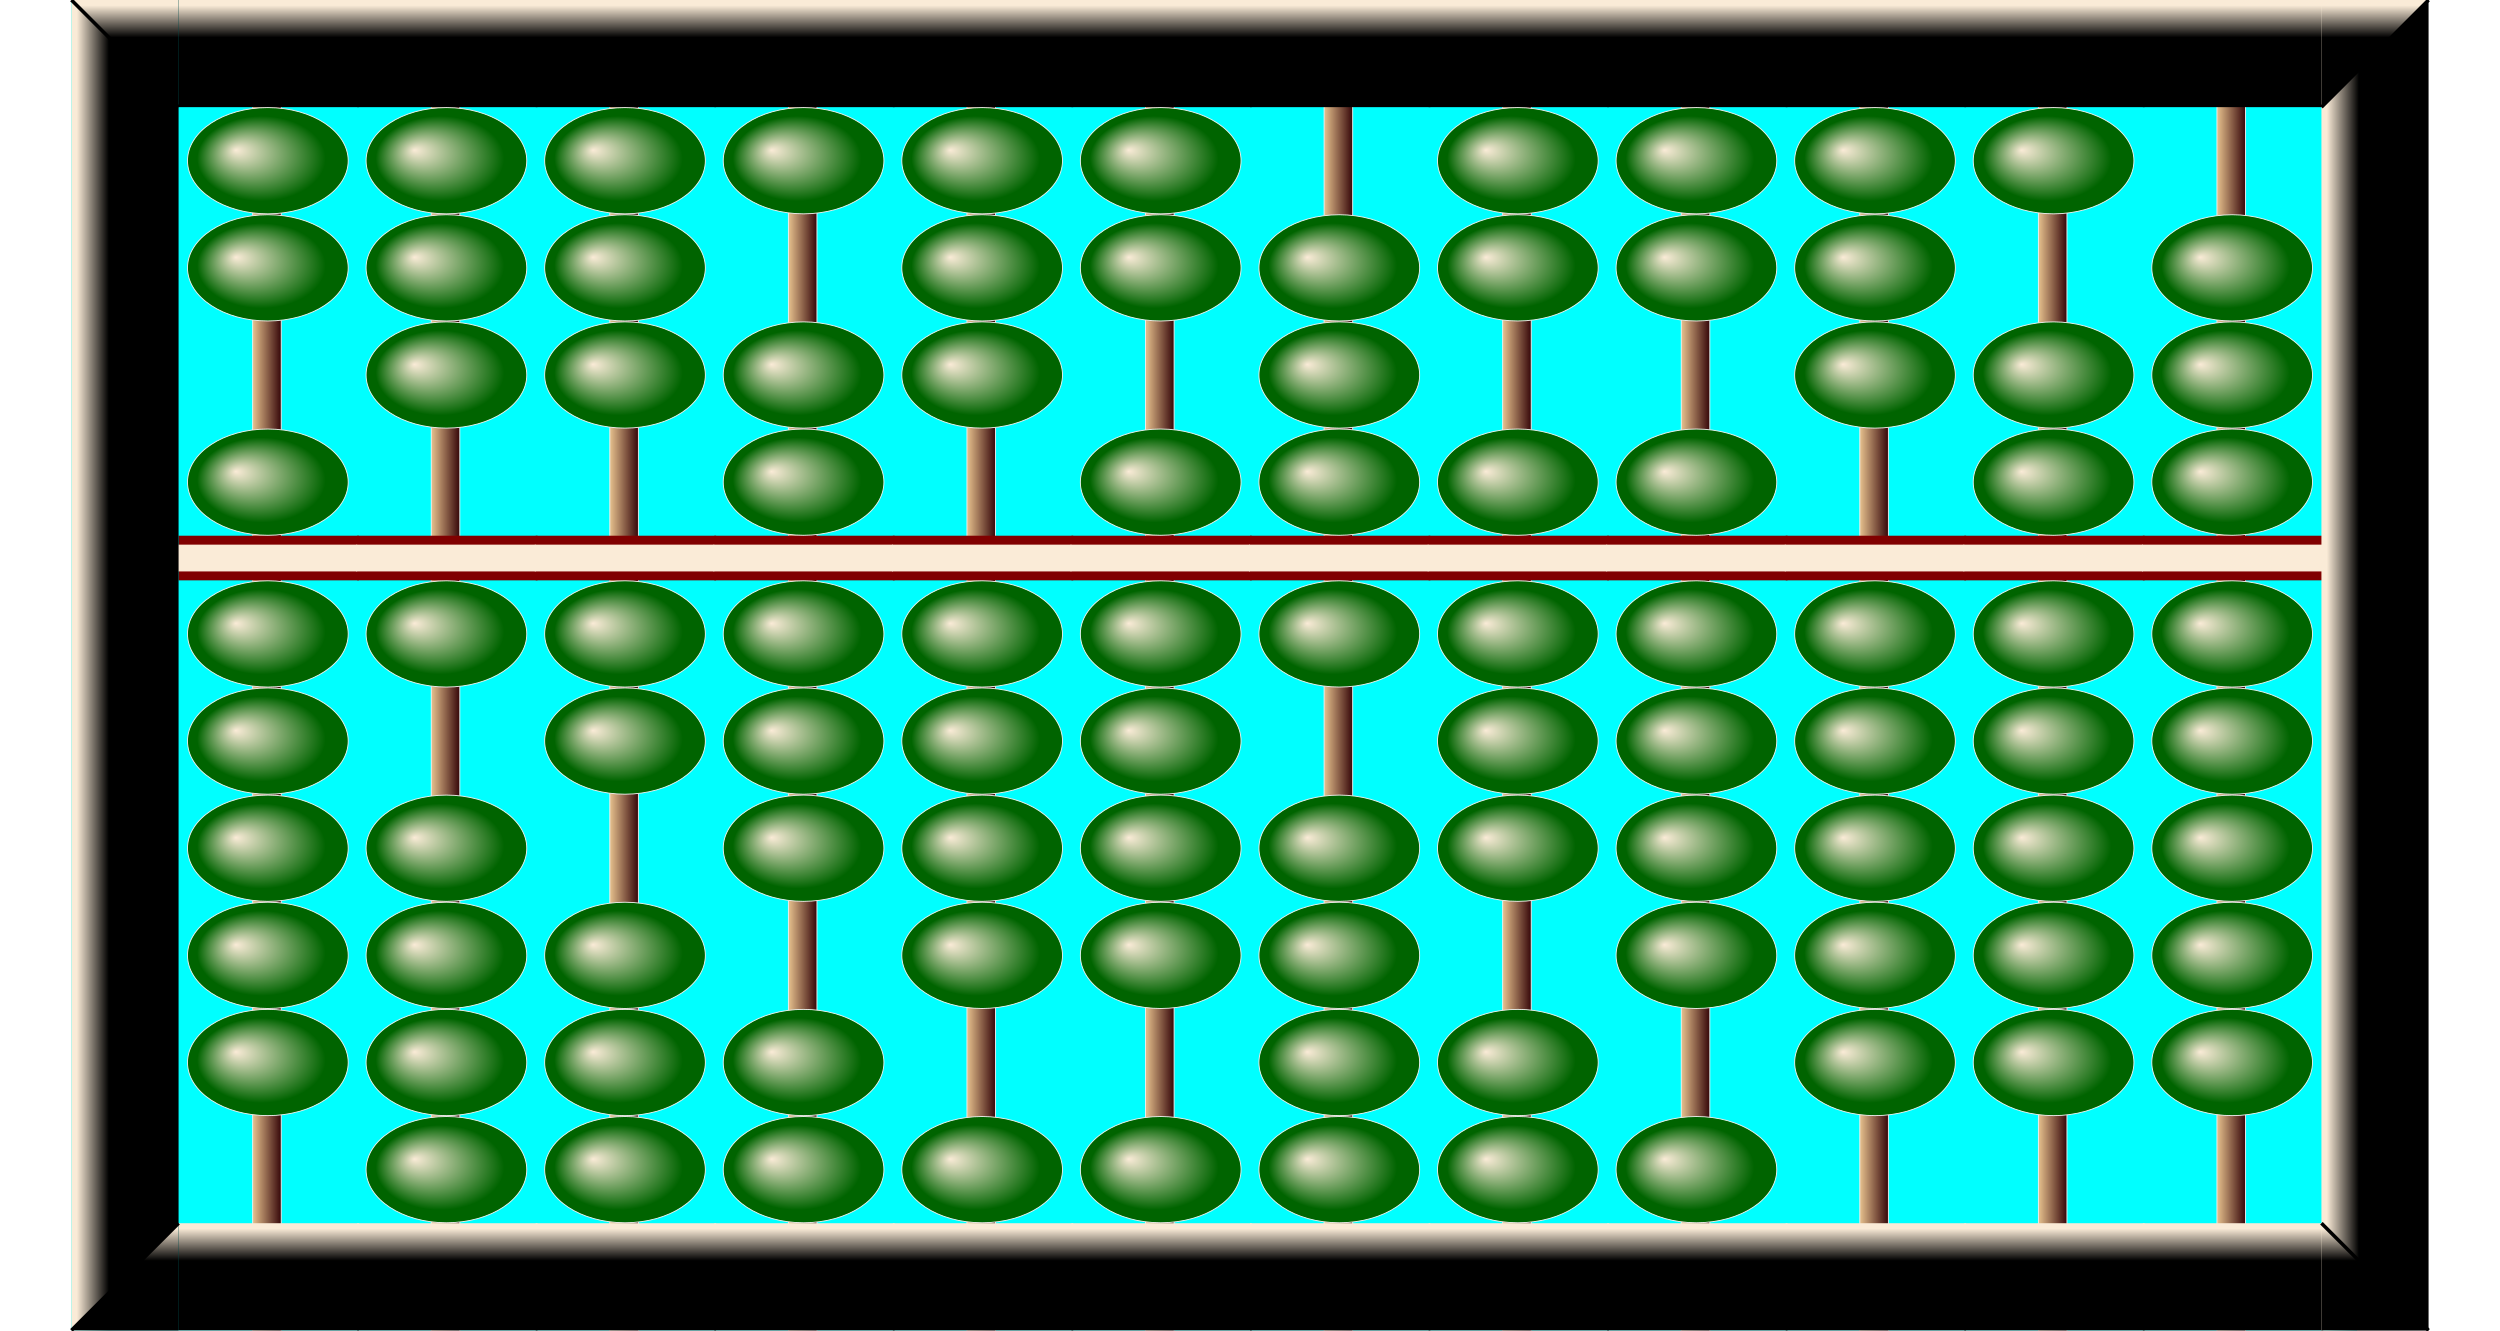
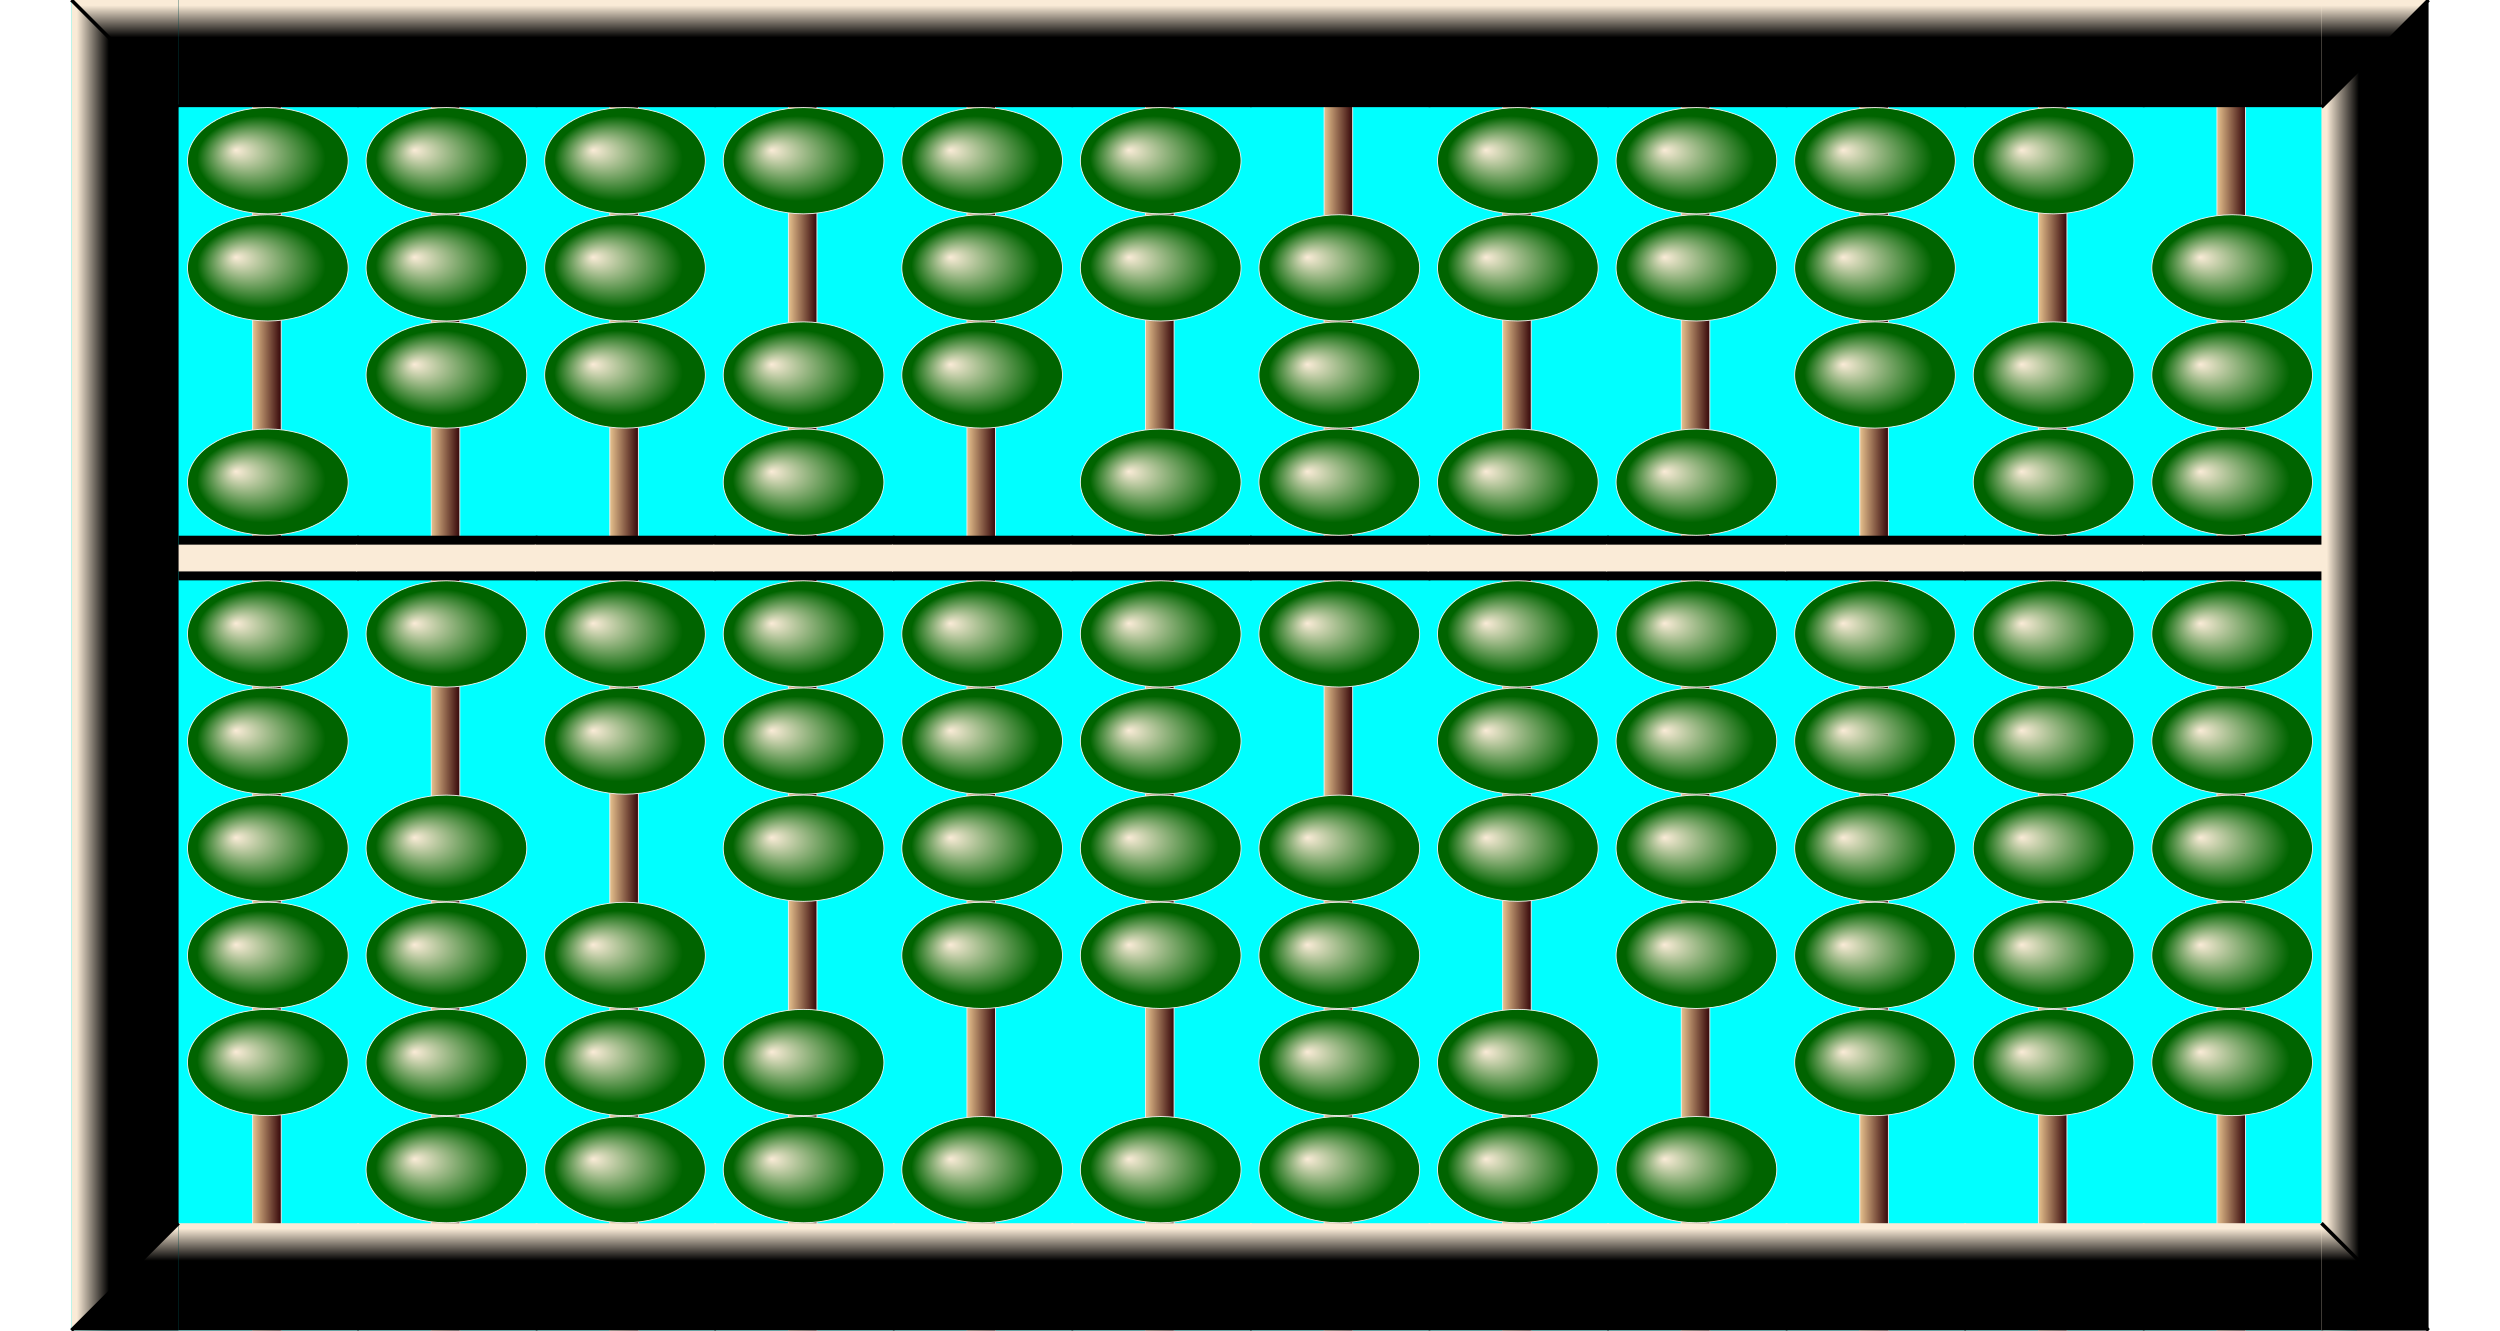
<svg xmlns="http://www.w3.org/2000/svg" x="0px" y="0px" width="700.0px" height="372.5px" viewBox="0 0 2800 1490">
  <style>
.names {;
font: bold 80px mono;
fill: Gold;
}
</style>
  <defs>
    <radialGradient id="grad1" cx="50%" cy="50%" r="50%" fx="30%" fy="40%">
      <stop offset="0%" stop-color="antiquewhite" />
      <stop offset="80%" stop-color="Darkgreen" />
    </radialGradient>
    <linearGradient id="rodgrad">
      <stop offset="5%" stop-color="BurlyWood" />
      <stop offset="95%" stop-color="#3f1010" />
    </linearGradient>
    <linearGradient id="framegrad">
      <stop offset="5%" stop-color="AntiqueWhite" />
      <stop offset="35%" stop-color="Black" />
    </linearGradient>
    <linearGradient id="framegrad2" gradientTransform="rotate(90)">
      <stop offset="5%" stop-color="AntiqueWhite" />
      <stop offset="35%" stop-color="Black" />
    </linearGradient>
    <linearGradient id="jap1">
      <stop offset="5%" stop-color="BurlyWood" />
      <stop offset="95%" stop-color="#3f0010" />
    </linearGradient>
    <linearGradient id="jap2">
      <stop offset="5%" stop-color="#250000" />
      <stop offset="95%" stop-color="Peru" />
    </linearGradient>
    <g id="bead">
      <polygon fill="url(#jap1)" stroke="#F2F2F2" points="80,0 5,60 195,60 119,0" />
      <polygon fill="url(#jap2)" stroke="#F2F2F2" points="119,120 195,60 5,60 80,120" />
    </g>
    <g id="bead2">
      <ellipse cx="100" cy="60" rx="90" ry="59.5" fill="url(#grad1)" stroke="#F2F2F2" />
    </g>
    <g id="frame">
      <rect y="0" fill="url(#framegrad2)" width="202" height="120" />
    </g>
    <g id="bar">
-       <rect x="0" y="0" width="202" height="50" fill="Maroon" />
+       <rect x="0" y="0" width="202" height="50" fill="Black" />
      <rect x="-1" y="10" fill="AntiqueWhite" width="202" height="30" />
    </g>
    <g id="bardot">
      <use href="#bar" />
+       <circle cx="100" cy="25" r="12" stroke="black" stroke-width="3" fill="green" />
+     </g>
+     <g id="barc">
+       <rect x="0" y="0" width="202" height="50" fill="url(#framegrad2)" />
+     </g>
+     <g id="barcdot">
+       <use href="#barc" />
      <circle cx="100" cy="25" r="12" stroke="black" stroke-width="3" fill="green" />
    </g>
  </defs>
  <rect width="2560" height="1490" x="80" y="0" fill="Cyan" />
  <rect x="283" y="0.5" fill="url(#rodgrad)" stroke="#F2F2F2" width="32" height="1490" />
  <use href="#frame" x="200" y="0" />
  <use href="#frame" x="200" y="1370" />
  <use href="#bar" x="200" y="600" />
  <use href="#bead2" x="200" y="120" />
  <use href="#bead2" x="200" y="240" />
  <use href="#bead2" x="200" y="480" />
  <use href="#bead2" x="200" y="650" />
  <use href="#bead2" x="200" y="770" />
  <use href="#bead2" x="200" y="890" />
  <use href="#bead2" x="200" y="1010" />
  <use href="#bead2" x="200" y="1130" />
  <rect x="483" y="0.5" fill="url(#rodgrad)" stroke="#F2F2F2" width="32" height="1490" />
  <use href="#frame" x="400" y="0" />
  <use href="#frame" x="400" y="1370" />
  <use href="#bar" x="400" y="600" />
  <use href="#bead2" x="400" y="120" />
  <use href="#bead2" x="400" y="240" />
  <use href="#bead2" x="400" y="360" />
  <use href="#bead2" x="400" y="650" />
  <use href="#bead2" x="400" y="890" />
  <use href="#bead2" x="400" y="1010" />
  <use href="#bead2" x="400" y="1130" />
  <use href="#bead2" x="400" y="1250" />
  <rect x="683" y="0.5" fill="url(#rodgrad)" stroke="#F2F2F2" width="32" height="1490" />
  <use href="#frame" x="600" y="0" />
  <use href="#frame" x="600" y="1370" />
  <use href="#bar" x="600" y="600" />
  <use href="#bead2" x="600" y="120" />
  <use href="#bead2" x="600" y="240" />
  <use href="#bead2" x="600" y="360" />
  <use href="#bead2" x="600" y="650" />
  <use href="#bead2" x="600" y="770" />
  <use href="#bead2" x="600" y="1010" />
  <use href="#bead2" x="600" y="1130" />
  <use href="#bead2" x="600" y="1250" />
  <rect x="883" y="0.5" fill="url(#rodgrad)" stroke="#F2F2F2" width="32" height="1490" />
  <use href="#frame" x="800" y="0" />
  <use href="#frame" x="800" y="1370" />
  <use href="#bar" x="800" y="600" />
  <use href="#bead2" x="800" y="120" />
  <use href="#bead2" x="800" y="360" />
  <use href="#bead2" x="800" y="480" />
  <use href="#bead2" x="800" y="650" />
  <use href="#bead2" x="800" y="770" />
  <use href="#bead2" x="800" y="890" />
  <use href="#bead2" x="800" y="1130" />
  <use href="#bead2" x="800" y="1250" />
  <rect x="1083" y="0.5" fill="url(#rodgrad)" stroke="#F2F2F2" width="32" height="1490" />
  <use href="#frame" x="1000" y="0" />
  <use href="#frame" x="1000" y="1370" />
  <use href="#bar" x="1000" y="600" />
  <use href="#bead2" x="1000" y="120" />
  <use href="#bead2" x="1000" y="240" />
  <use href="#bead2" x="1000" y="360" />
  <use href="#bead2" x="1000" y="650" />
  <use href="#bead2" x="1000" y="770" />
  <use href="#bead2" x="1000" y="890" />
  <use href="#bead2" x="1000" y="1010" />
  <use href="#bead2" x="1000" y="1250" />
  <rect x="1283" y="0.5" fill="url(#rodgrad)" stroke="#F2F2F2" width="32" height="1490" />
  <use href="#frame" x="1200" y="0" />
  <use href="#frame" x="1200" y="1370" />
  <use href="#bar" x="1200" y="600" />
  <use href="#bead2" x="1200" y="120" />
  <use href="#bead2" x="1200" y="240" />
  <use href="#bead2" x="1200" y="480" />
  <use href="#bead2" x="1200" y="650" />
  <use href="#bead2" x="1200" y="770" />
  <use href="#bead2" x="1200" y="890" />
  <use href="#bead2" x="1200" y="1010" />
  <use href="#bead2" x="1200" y="1250" />
  <rect x="1483" y="0.5" fill="url(#rodgrad)" stroke="#F2F2F2" width="32" height="1490" />
  <use href="#frame" x="1400" y="0" />
  <use href="#frame" x="1400" y="1370" />
  <use href="#bar" x="1400" y="600" />
  <use href="#bead2" x="1400" y="240" />
  <use href="#bead2" x="1400" y="360" />
  <use href="#bead2" x="1400" y="480" />
  <use href="#bead2" x="1400" y="650" />
  <use href="#bead2" x="1400" y="890" />
  <use href="#bead2" x="1400" y="1010" />
  <use href="#bead2" x="1400" y="1130" />
  <use href="#bead2" x="1400" y="1250" />
  <rect x="1683" y="0.5" fill="url(#rodgrad)" stroke="#F2F2F2" width="32" height="1490" />
  <use href="#frame" x="1600" y="0" />
  <use href="#frame" x="1600" y="1370" />
  <use href="#bar" x="1600" y="600" />
  <use href="#bead2" x="1600" y="120" />
  <use href="#bead2" x="1600" y="240" />
  <use href="#bead2" x="1600" y="480" />
  <use href="#bead2" x="1600" y="650" />
  <use href="#bead2" x="1600" y="770" />
  <use href="#bead2" x="1600" y="890" />
  <use href="#bead2" x="1600" y="1130" />
  <use href="#bead2" x="1600" y="1250" />
  <rect x="1883" y="0.5" fill="url(#rodgrad)" stroke="#F2F2F2" width="32" height="1490" />
  <use href="#frame" x="1800" y="0" />
  <use href="#frame" x="1800" y="1370" />
  <use href="#bar" x="1800" y="600" />
  <use href="#bead2" x="1800" y="120" />
  <use href="#bead2" x="1800" y="240" />
  <use href="#bead2" x="1800" y="480" />
  <use href="#bead2" x="1800" y="650" />
  <use href="#bead2" x="1800" y="770" />
  <use href="#bead2" x="1800" y="890" />
  <use href="#bead2" x="1800" y="1010" />
  <use href="#bead2" x="1800" y="1250" />
  <rect x="2083" y="0.5" fill="url(#rodgrad)" stroke="#F2F2F2" width="32" height="1490" />
  <use href="#frame" x="2000" y="0" />
  <use href="#frame" x="2000" y="1370" />
  <use href="#bar" x="2000" y="600" />
  <use href="#bead2" x="2000" y="120" />
  <use href="#bead2" x="2000" y="240" />
  <use href="#bead2" x="2000" y="360" />
  <use href="#bead2" x="2000" y="650" />
  <use href="#bead2" x="2000" y="770" />
  <use href="#bead2" x="2000" y="890" />
  <use href="#bead2" x="2000" y="1010" />
  <use href="#bead2" x="2000" y="1130" />
  <rect x="2283" y="0.5" fill="url(#rodgrad)" stroke="#F2F2F2" width="32" height="1490" />
  <use href="#frame" x="2200" y="0" />
  <use href="#frame" x="2200" y="1370" />
  <use href="#bar" x="2200" y="600" />
  <use href="#bead2" x="2200" y="120" />
  <use href="#bead2" x="2200" y="360" />
  <use href="#bead2" x="2200" y="480" />
  <use href="#bead2" x="2200" y="650" />
  <use href="#bead2" x="2200" y="770" />
  <use href="#bead2" x="2200" y="890" />
  <use href="#bead2" x="2200" y="1010" />
  <use href="#bead2" x="2200" y="1130" />
  <rect x="2483" y="0.5" fill="url(#rodgrad)" stroke="#F2F2F2" width="32" height="1490" />
  <use href="#frame" x="2400" y="0" />
  <use href="#frame" x="2400" y="1370" />
  <use href="#bar" x="2400" y="600" />
  <use href="#bead2" x="2400" y="240" />
  <use href="#bead2" x="2400" y="360" />
  <use href="#bead2" x="2400" y="480" />
  <use href="#bead2" x="2400" y="650" />
  <use href="#bead2" x="2400" y="770" />
  <use href="#bead2" x="2400" y="890" />
  <use href="#bead2" x="2400" y="1010" />
  <use href="#bead2" x="2400" y="1130" />
  <rect x="80" y="0" fill="url(#framegrad)" width="120" height="1490" />
  <polygon fill="url(#framegrad2)" points="80,0 200,120 200,0" />
  <line x1="80" y1="0" x2="200" y2="120" stroke="black" stroke-width="4" />
  <polygon fill="url(#framegrad2)" points="80,1490      200,1370 200,1490" />
  <line x1="80" y1="1490" x2="200" y2="1370" stroke="black" stroke-width="4" />
  <rect x="2600" y="0" fill="url(#framegrad)" width="120" height="1490" />
  <polygon fill="url(#framegrad2)" points="2600,120      2720,0 2600,0" />
  <line x1="2600" y1="120" x2="2720" y2="0" stroke="black" stroke-width="4" />
  <polygon fill="url(#framegrad2)" points="2600,     1370 2720,1490 2600,1490" />
  <line x1="2600" y1="1370" x2="2720" y2="1490" stroke="black" stroke-width="4" />
</svg>
